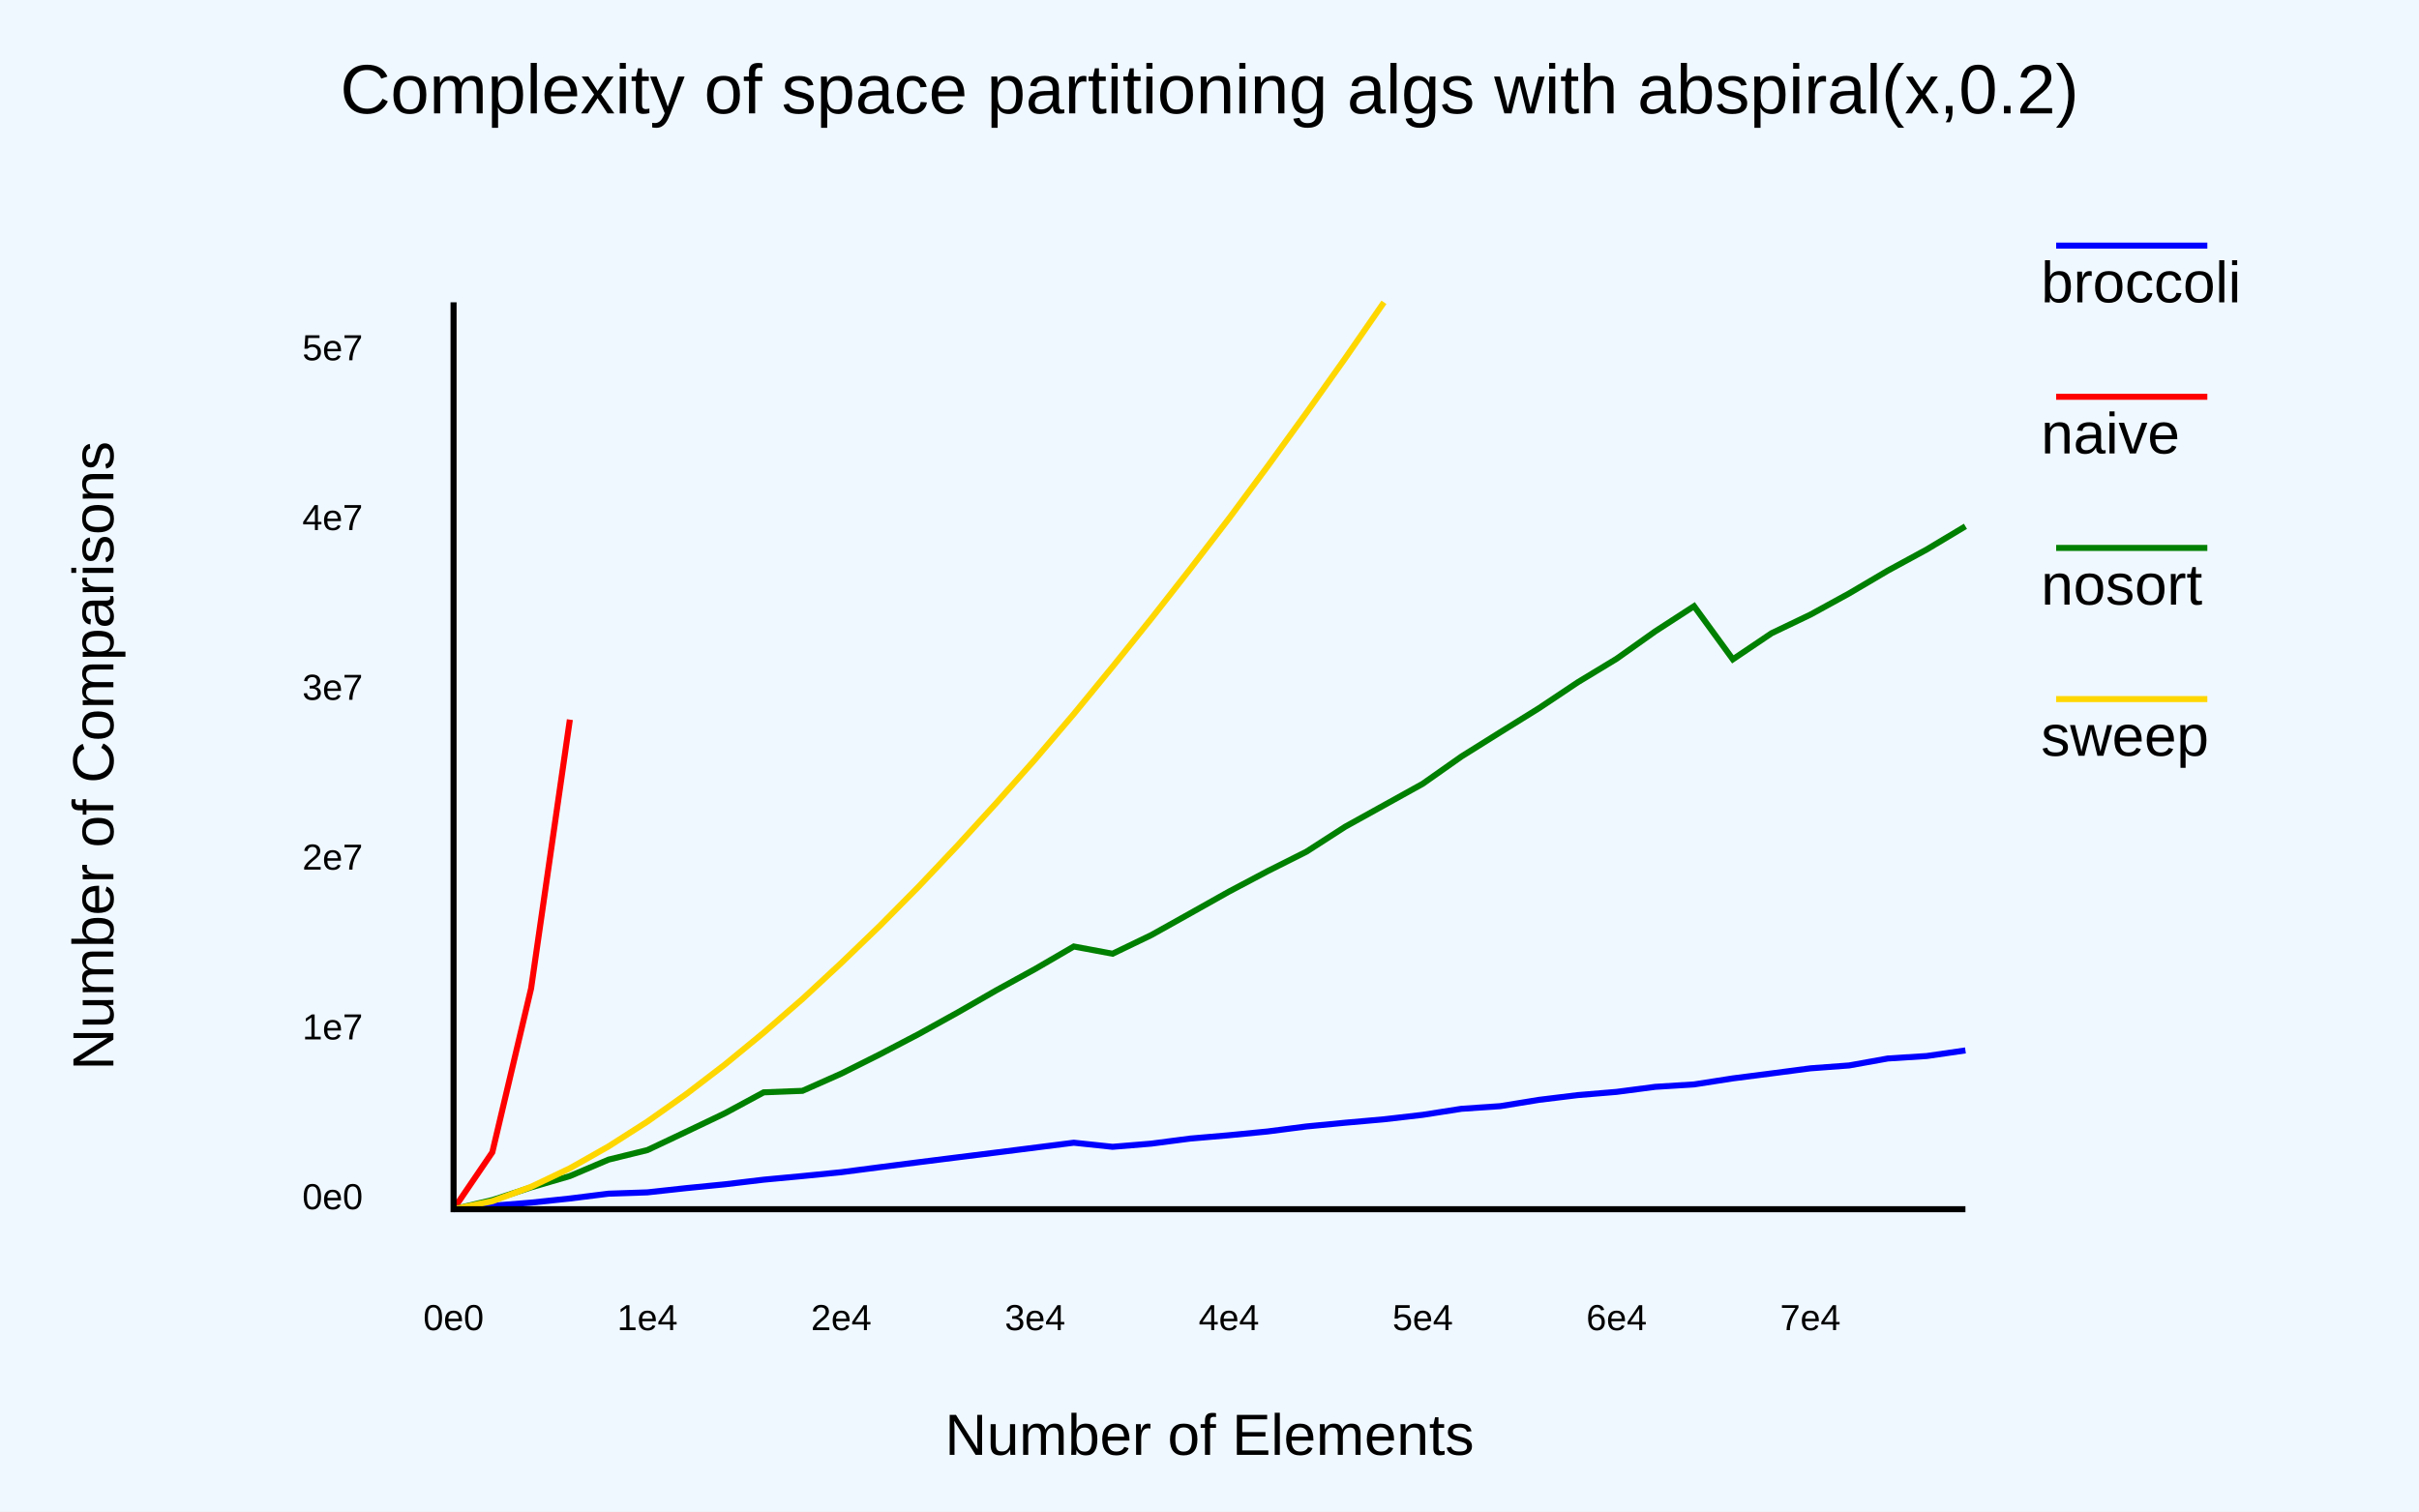
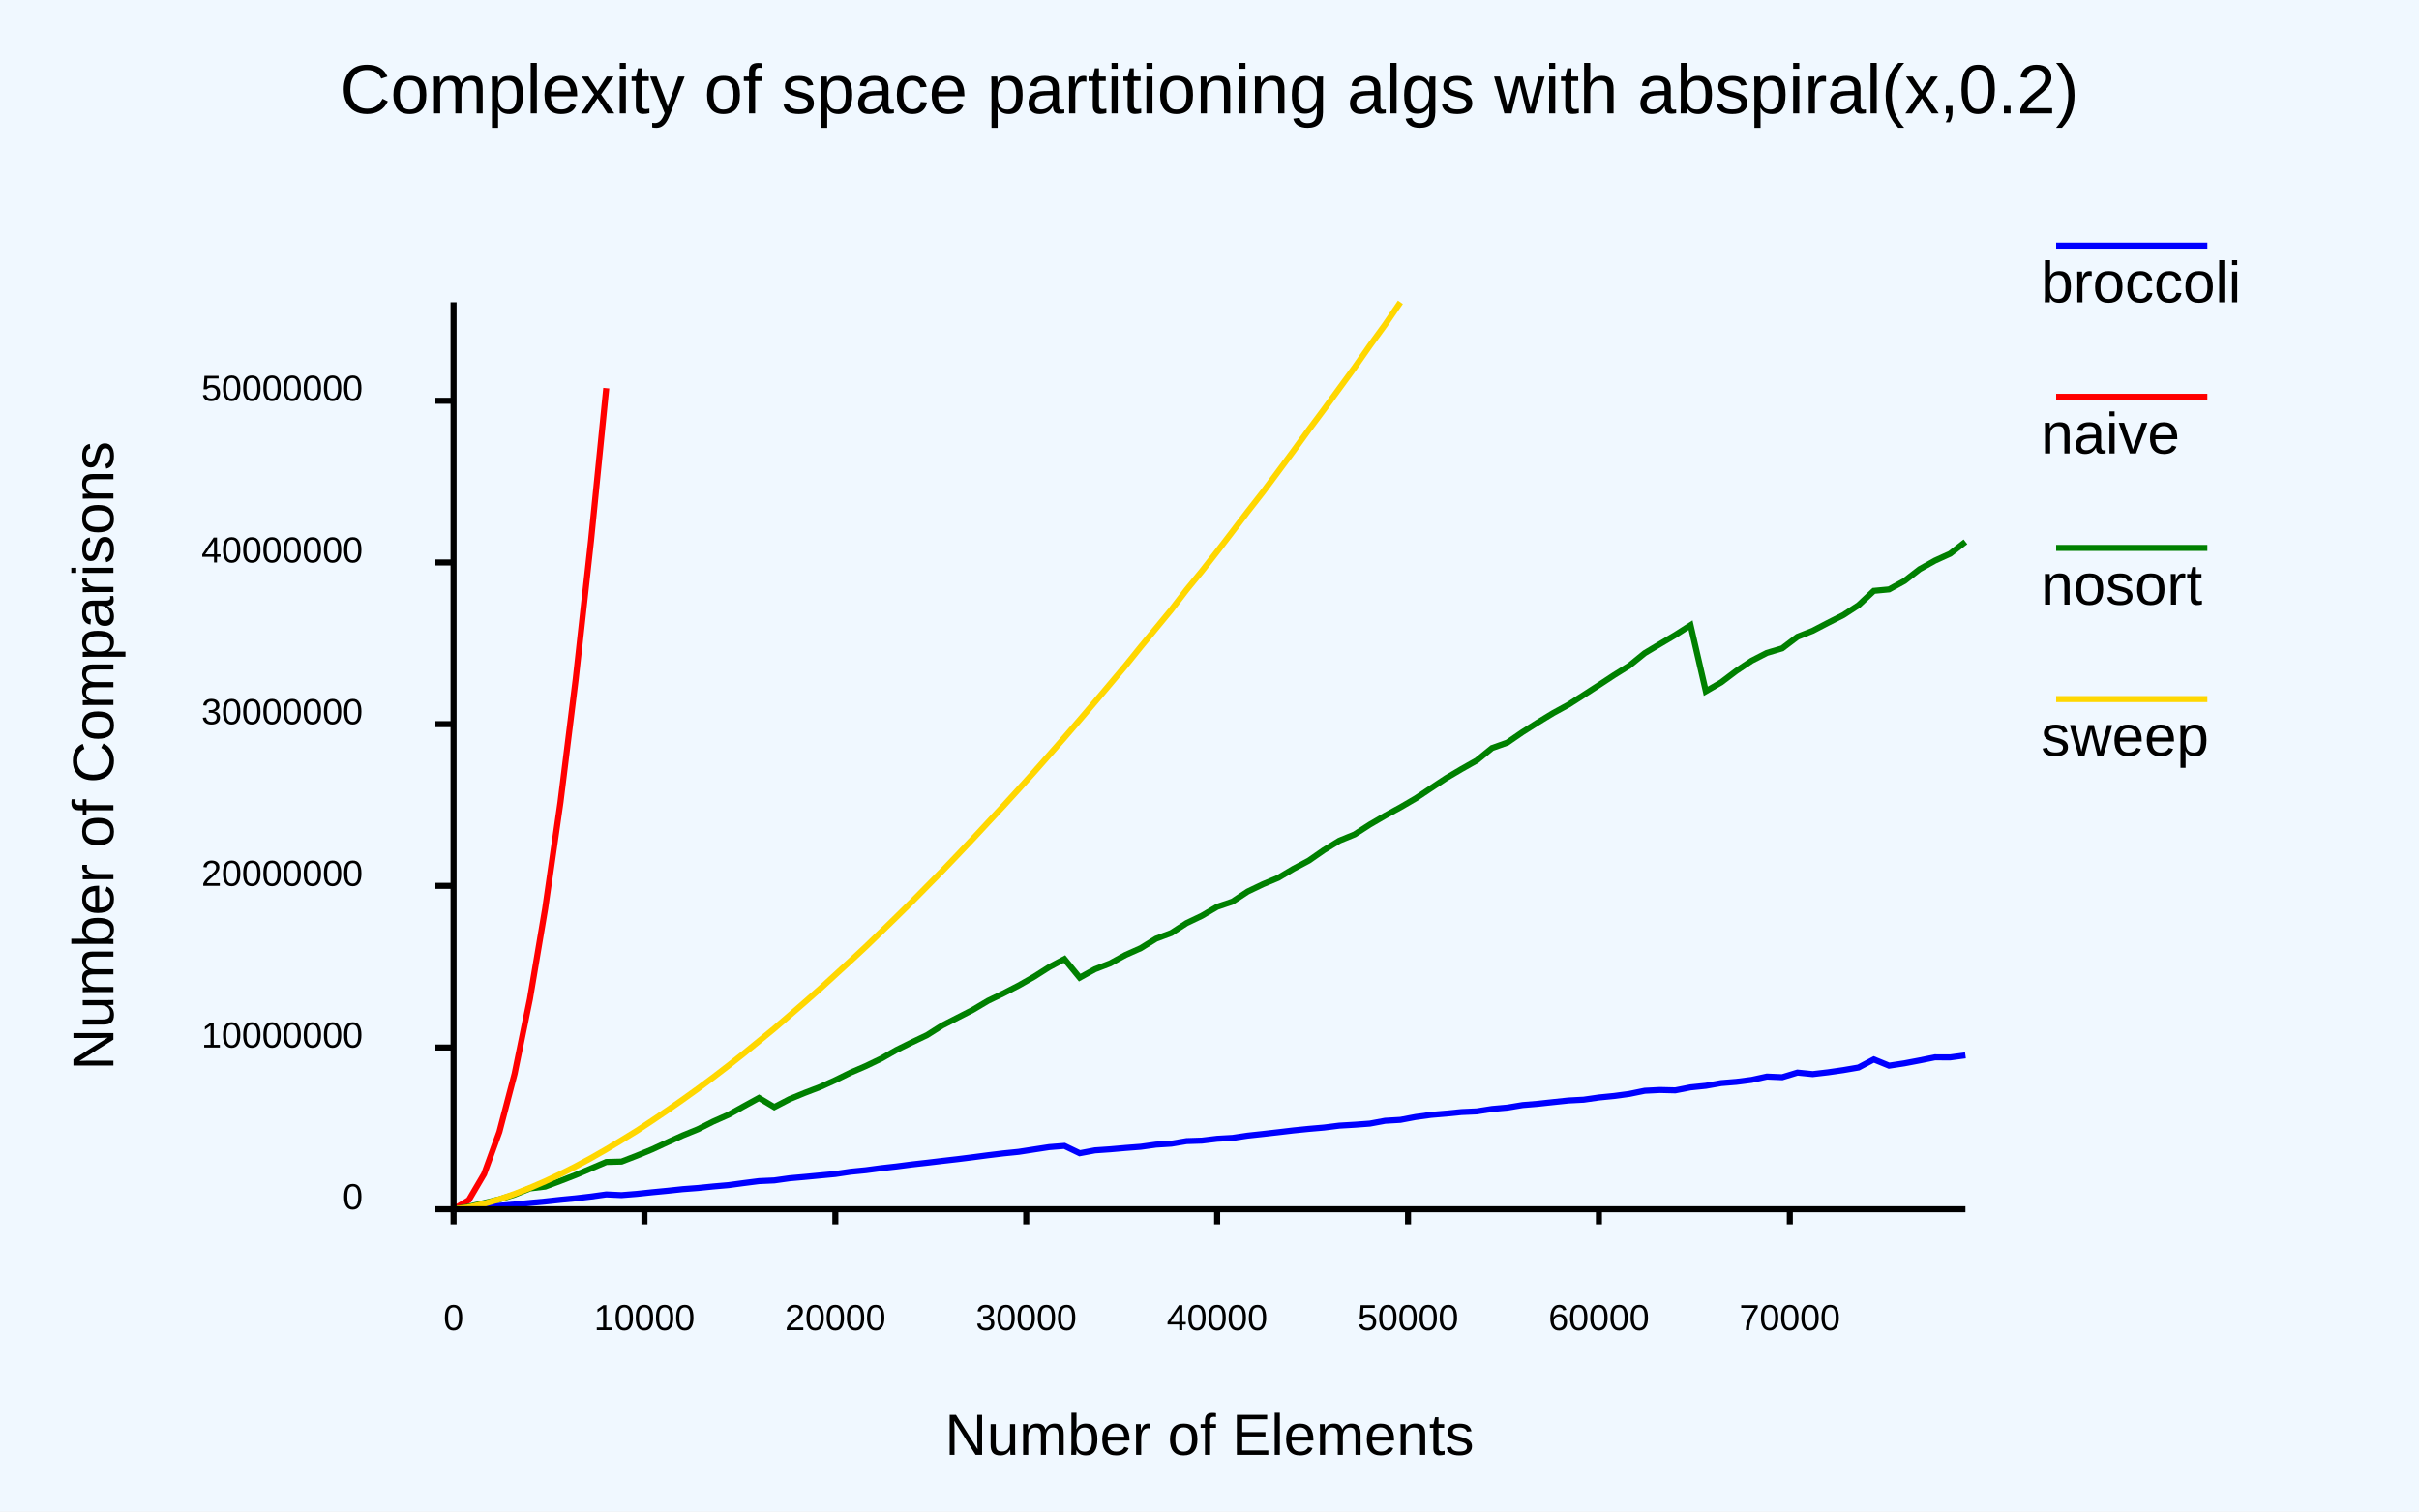
<svg xmlns="http://www.w3.org/2000/svg" class="poloto" height="500" viewBox="0 0 800 500" width="800">
  <rect class="poloto_background" fill="white" height="500" width="800" x="0" y="0" />
  <style>
.poloto {
font-family: "Arial";
stroke-width:2;
}
.poloto_text{fill: var(--poloto_fg_color,black);  }
.poloto_axis_lines{stroke: var(--poloto_fg_color,black);stoke-width:3;fill:none}
.poloto_background{fill: var(--poloto_bg_color,aliceblue); }
.poloto0stroke{stroke:  var(--poloto_color0,blue); }
.poloto1stroke{stroke:  var(--poloto_color1,red); }
.poloto2stroke{stroke:  var(--poloto_color2,green); }
.poloto3stroke{stroke:  var(--poloto_color3,gold); }
.poloto4stroke{stroke:  var(--poloto_color4,aqua); }
.poloto5stroke{stroke:  var(--poloto_color5,brown); }
.poloto6stroke{stroke:  var(--poloto_color6,lime); }
.poloto7stroke{stroke:  var(--poloto_color7,chocolate); }
.poloto0fill{fill:var(--poloto_color0,blue);}
.poloto1fill{fill:var(--poloto_color1,red);}
.poloto2fill{fill:var(--poloto_color2,green);}
.poloto3fill{fill:var(--poloto_color3,gold);}
.poloto4fill{fill:var(--poloto_color4,aqua);}
.poloto5fill{fill:var(--poloto_color5,brown);}
.poloto6fill{fill:var(--poloto_color6,lime);}
.poloto7fill{fill:var(--poloto_color7,chocolate);}
</style>
+   <line class="poloto_axis_lines" stroke="black" x1="150" x2="150" y1="400" y2="405" />
  <text alignment-baseline="start" class="poloto_text" text-anchor="middle" x="150" y="440">
- 0e0
+ 0
</text>
-   <text alignment-baseline="start" class="poloto_text" text-anchor="middle" x="214.103" y="440">
- 1e4
+   <line class="poloto_axis_lines" stroke="black" x1="213.131" x2="213.131" y1="400" y2="405" />
+   <text alignment-baseline="start" class="poloto_text" text-anchor="middle" x="213.131" y="440">
+ 10000
</text>
-   <text alignment-baseline="start" class="poloto_text" text-anchor="middle" x="278.205" y="440">
- 2e4
+   <line class="poloto_axis_lines" stroke="black" x1="276.263" x2="276.263" y1="400" y2="405" />
+   <text alignment-baseline="start" class="poloto_text" text-anchor="middle" x="276.263" y="440">
+ 20000
</text>
-   <text alignment-baseline="start" class="poloto_text" text-anchor="middle" x="342.308" y="440">
- 3e4
+   <line class="poloto_axis_lines" stroke="black" x1="339.394" x2="339.394" y1="400" y2="405" />
+   <text alignment-baseline="start" class="poloto_text" text-anchor="middle" x="339.394" y="440">
+ 30000
</text>
-   <text alignment-baseline="start" class="poloto_text" text-anchor="middle" x="406.41" y="440">
- 4e4
+   <line class="poloto_axis_lines" stroke="black" x1="402.525" x2="402.525" y1="400" y2="405" />
+   <text alignment-baseline="start" class="poloto_text" text-anchor="middle" x="402.525" y="440">
+ 40000
</text>
-   <text alignment-baseline="start" class="poloto_text" text-anchor="middle" x="470.513" y="440">
- 5e4
+   <line class="poloto_axis_lines" stroke="black" x1="465.657" x2="465.657" y1="400" y2="405" />
+   <text alignment-baseline="start" class="poloto_text" text-anchor="middle" x="465.657" y="440">
+ 50000
</text>
-   <text alignment-baseline="start" class="poloto_text" text-anchor="middle" x="534.615" y="440">
- 6e4
+   <line class="poloto_axis_lines" stroke="black" x1="528.788" x2="528.788" y1="400" y2="405" />
+   <text alignment-baseline="start" class="poloto_text" text-anchor="middle" x="528.788" y="440">
+ 60000
</text>
-   <text alignment-baseline="start" class="poloto_text" text-anchor="middle" x="598.718" y="440">
- 7e4
+   <line class="poloto_axis_lines" stroke="black" x1="591.919" x2="591.919" y1="400" y2="405" />
+   <text alignment-baseline="start" class="poloto_text" text-anchor="middle" x="591.919" y="440">
+ 70000
</text>
+   <line class="poloto_axis_lines" stroke="black" x1="150" x2="144" y1="400" y2="400" />
  <text alignment-baseline="middle" class="poloto_text" text-anchor="end" x="120" y="400">
- 0e0
+ 0
</text>
-   <text alignment-baseline="middle" class="poloto_text" text-anchor="end" x="120" y="343.833">
- 1e7
+   <line class="poloto_axis_lines" stroke="black" x1="150" x2="144" y1="346.515" y2="346.515" />
+   <text alignment-baseline="middle" class="poloto_text" text-anchor="end" x="120" y="346.515">
+ 10000000
</text>
-   <text alignment-baseline="middle" class="poloto_text" text-anchor="end" x="120" y="287.665">
- 2e7
+   <line class="poloto_axis_lines" stroke="black" x1="150" x2="144" y1="293.03" y2="293.03" />
+   <text alignment-baseline="middle" class="poloto_text" text-anchor="end" x="120" y="293.03">
+ 20000000
</text>
-   <text alignment-baseline="middle" class="poloto_text" text-anchor="end" x="120" y="231.498">
- 3e7
+   <line class="poloto_axis_lines" stroke="black" x1="150" x2="144" y1="239.545" y2="239.545" />
+   <text alignment-baseline="middle" class="poloto_text" text-anchor="end" x="120" y="239.545">
+ 30000000
</text>
-   <text alignment-baseline="middle" class="poloto_text" text-anchor="end" x="120" y="175.331">
- 4e7
+   <line class="poloto_axis_lines" stroke="black" x1="150" x2="144" y1="186.06" y2="186.06" />
+   <text alignment-baseline="middle" class="poloto_text" text-anchor="end" x="120" y="186.06">
+ 40000000
</text>
-   <text alignment-baseline="middle" class="poloto_text" text-anchor="end" x="120" y="119.164">
- 5e7
+   <line class="poloto_axis_lines" stroke="black" x1="150" x2="144" y1="132.575" y2="132.575" />
+   <text alignment-baseline="middle" class="poloto_text" text-anchor="end" x="120" y="132.575">
+ 50000000
</text>
  <text alignment-baseline="middle" class="poloto_text" font-size="large" text-anchor="start" x="675" y="100">
broccoli
</text>
  <line class="poloto0stroke" x1="680" x2="730" y1="81.25" y2="81.25" />
-   <polyline class="poloto0stroke" fill="none" points="150,400 162.821,398.859 175.641,397.819 188.462,396.457 201.282,394.858 214.103,394.426 226.923,393.029 239.744,391.763 252.564,390.233 265.385,389.035 278.205,387.763 291.026,386.095 303.846,384.454 316.667,382.842 329.487,381.245 342.308,379.624 355.128,378.002 367.949,379.357 380.769,378.304 393.59,376.634 406.41,375.534 419.231,374.281 432.051,372.626 444.872,371.392 457.692,370.26 470.513,368.783 483.333,366.781 496.154,365.909 508.974,363.824 521.795,362.255 534.615,361.189 547.436,359.517 560.256,358.717 573.077,356.724 585.897,355.08 598.718,353.399 611.538,352.444 624.359,350.14 637.179,349.327 650,347.47 " stroke="black" />
+   <polyline class="poloto0stroke" fill="none" points="150,400 155.05,399.648 160.101,399.167 165.152,398.858 170.202,398.42 175.253,397.923 180.303,397.444 185.354,396.888 190.404,396.396 195.455,395.808 200.505,395.104 205.556,395.336 210.606,394.926 215.657,394.39 220.707,393.902 225.758,393.362 230.808,392.979 235.859,392.469 240.909,392.027 245.96,391.346 251.01,390.699 256.061,390.467 261.111,389.758 266.162,389.307 271.212,388.823 276.263,388.347 281.313,387.596 286.364,387.098 291.414,386.422 296.465,385.856 301.515,385.196 306.566,384.627 311.616,384.023 316.667,383.44 321.717,382.808 326.768,382.141 331.818,381.53 336.869,381.019 341.919,380.237 346.97,379.459 352.02,379.053 357.071,381.479 362.121,380.529 367.172,380.175 372.222,379.732 377.273,379.34 382.323,378.635 387.374,378.319 392.424,377.476 397.475,377.311 402.525,376.703 407.576,376.412 412.626,375.661 417.677,375.11 422.727,374.534 427.778,373.933 432.828,373.422 437.879,372.984 442.929,372.351 447.98,372.051 453.03,371.68 458.081,370.741 463.131,370.444 468.182,369.489 473.232,368.795 478.283,368.368 483.333,367.866 488.384,367.634 493.434,366.843 498.485,366.389 503.535,365.551 508.586,365.127 513.636,364.574 518.687,364.036 523.737,363.769 528.788,363.043 533.838,362.538 538.889,361.852 543.939,360.82 548.99,360.564 554.04,360.688 559.091,359.694 564.141,359.175 569.192,358.285 574.242,357.871 579.293,357.225 584.343,356.124 589.394,356.339 594.444,354.805 599.495,355.311 604.545,354.715 609.596,353.988 614.646,353.125 619.697,350.455 624.747,352.519 629.798,351.747 634.848,350.788 639.899,349.766 644.949,349.783 650,349.104 " stroke="black" />
  <text alignment-baseline="middle" class="poloto_text" font-size="large" text-anchor="start" x="675" y="150">
naive
</text>
  <line class="poloto1stroke" x1="680" x2="730" y1="131.25" y2="131.25" />
-   <polyline class="poloto1stroke" fill="none" points="150,400 162.821,381.152 175.641,326.969 188.462,238.049 " stroke="black" />
+   <polyline class="poloto1stroke" fill="none" points="150,400 155.05,396.955 160.101,388.348 165.152,374.429 170.202,355.159 175.253,330.456 180.303,300.534 185.354,265.375 190.404,224.63 195.455,178.875 200.505,128.398 " stroke="black" />
  <text alignment-baseline="middle" class="poloto_text" font-size="large" text-anchor="start" x="675" y="200">
nosort
</text>
  <line class="poloto2stroke" x1="680" x2="730" y1="181.25" y2="181.25" />
-   <polyline class="poloto2stroke" fill="none" points="150,400 162.821,396.967 175.641,392.775 188.462,389.034 201.282,383.593 214.103,380.44 226.923,374.384 239.744,368.261 252.564,361.341 265.385,360.843 278.205,355.153 291.026,348.741 303.846,342.048 316.667,334.949 329.487,327.589 342.308,320.553 355.128,313.095 367.949,315.486 380.769,309.309 393.59,302.147 406.41,294.953 419.231,288.169 432.051,281.734 444.872,273.477 457.692,266.377 470.513,259.269 483.333,250.242 496.154,242.218 508.974,234.261 521.795,225.693 534.615,217.929 547.436,208.826 560.256,200.522 573.077,218.101 585.897,209.461 598.718,203.325 611.538,196.298 624.359,188.742 637.179,181.777 650,174.091 " stroke="black" />
+   <polyline class="poloto2stroke" fill="none" points="150,400 155.05,399.146 160.101,397.943 165.152,396.733 170.202,395.173 175.253,393.12 180.303,392.516 185.354,390.632 190.404,388.667 195.455,386.528 200.505,384.376 205.556,384.243 210.606,382.291 215.657,380.214 220.707,377.877 225.758,375.607 230.808,373.547 235.859,371.002 240.909,368.76 245.96,365.956 251.01,363.187 256.061,366.22 261.111,363.59 266.162,361.514 271.212,359.58 276.263,357.295 281.313,354.806 286.364,352.631 291.414,350.198 296.465,347.321 301.515,344.816 306.566,342.415 311.616,339.215 316.667,336.638 321.717,334.049 326.768,331.047 331.818,328.613 336.869,326.007 341.919,323.139 346.97,319.926 352.02,317.245 357.071,323.403 362.121,320.612 367.172,318.661 372.222,315.888 377.273,313.64 382.323,310.51 387.374,308.62 392.424,305.35 397.475,302.943 402.525,299.97 407.576,298.254 412.626,294.918 417.677,292.502 422.727,290.383 427.778,287.382 432.828,284.697 437.879,281.188 442.929,278.093 447.98,276.022 453.03,272.758 458.081,269.814 463.131,267.061 468.182,264.112 473.232,260.739 478.283,257.394 483.333,254.411 488.384,251.558 493.434,247.449 498.485,245.653 503.535,242.176 508.586,238.977 513.636,235.89 518.687,233.126 523.737,229.898 528.788,226.624 533.838,223.299 538.889,220.16 543.939,216.054 548.99,213.034 554.04,210.048 559.091,206.817 564.141,228.664 569.192,225.737 574.242,221.925 579.293,218.56 584.343,215.971 589.394,214.472 594.444,210.648 599.495,208.659 604.545,206.026 609.596,203.471 614.646,200.184 619.697,195.446 624.747,194.97 629.798,192.198 634.848,188.29 639.899,185.464 644.949,183.163 650,179.232 " stroke="black" />
  <text alignment-baseline="middle" class="poloto_text" font-size="large" text-anchor="start" x="675" y="250">
sweep
</text>
  <line class="poloto3stroke" x1="680" x2="730" y1="231.25" y2="231.25" />
-   <polyline class="poloto3stroke" fill="none" points="150,400 162.821,397.352 175.641,392.577 188.462,386.465 201.282,379.203 214.103,371.013 226.923,361.943 239.744,352.125 252.564,341.595 265.385,330.454 278.205,318.555 291.026,306.204 303.846,293.241 316.667,279.686 329.487,265.625 342.308,251.219 355.128,236.168 367.949,220.537 380.769,204.609 393.59,188.243 406.41,171.547 419.231,154.246 432.051,136.558 444.872,118.517 457.692,100 " stroke="black" />
+   <polyline class="poloto3stroke" fill="none" points="150,400 155.05,399.346 160.101,398.183 165.152,396.685 170.202,394.931 175.253,392.932 180.303,390.755 185.354,388.363 190.404,385.817 195.455,383.088 200.505,380.196 205.556,377.157 210.606,374.055 215.657,370.712 220.707,367.293 225.758,363.76 230.808,360.139 235.859,356.375 240.909,352.498 245.96,348.504 251.01,344.384 256.061,340.241 261.111,335.901 266.162,331.517 271.212,327.071 276.263,322.444 281.313,317.815 286.364,313.119 291.414,308.235 296.465,303.32 301.515,298.339 306.566,293.216 311.616,288.096 316.667,282.823 321.717,277.484 326.768,272.042 331.818,266.628 336.869,261.084 341.919,255.477 346.97,249.754 352.02,243.992 357.071,238.124 362.121,232.197 367.172,226.209 372.222,220.208 377.273,213.94 382.323,207.817 387.374,201.69 392.424,195.092 397.475,188.93 402.525,182.457 407.576,175.87 412.626,169.23 417.677,162.766 422.727,155.977 427.778,149.139 432.828,142.18 437.879,135.408 442.929,128.482 447.98,121.569 453.03,114.326 458.081,107.384 463.131,100 " stroke="black" />
  <text alignment-baseline="start" class="poloto_text" font-size="x-large" text-anchor="middle" x="400" y="37.5">
Complexity of space partitioning algs with abspiral(x,0.2)
</text>
  <text alignment-baseline="start" class="poloto_text" font-size="large" text-anchor="middle" x="400" y="481.25">
Number of Elements
</text>
  <text alignment-baseline="start" class="poloto_text" font-size="large" text-anchor="middle" transform="rotate(-90,37.5,250)" x="37.5" y="250">
Number of Comparisons
</text>
  <path class="poloto_axis_lines" d="M150,100 L150,400 L650,400" stroke="black" />
</svg>
